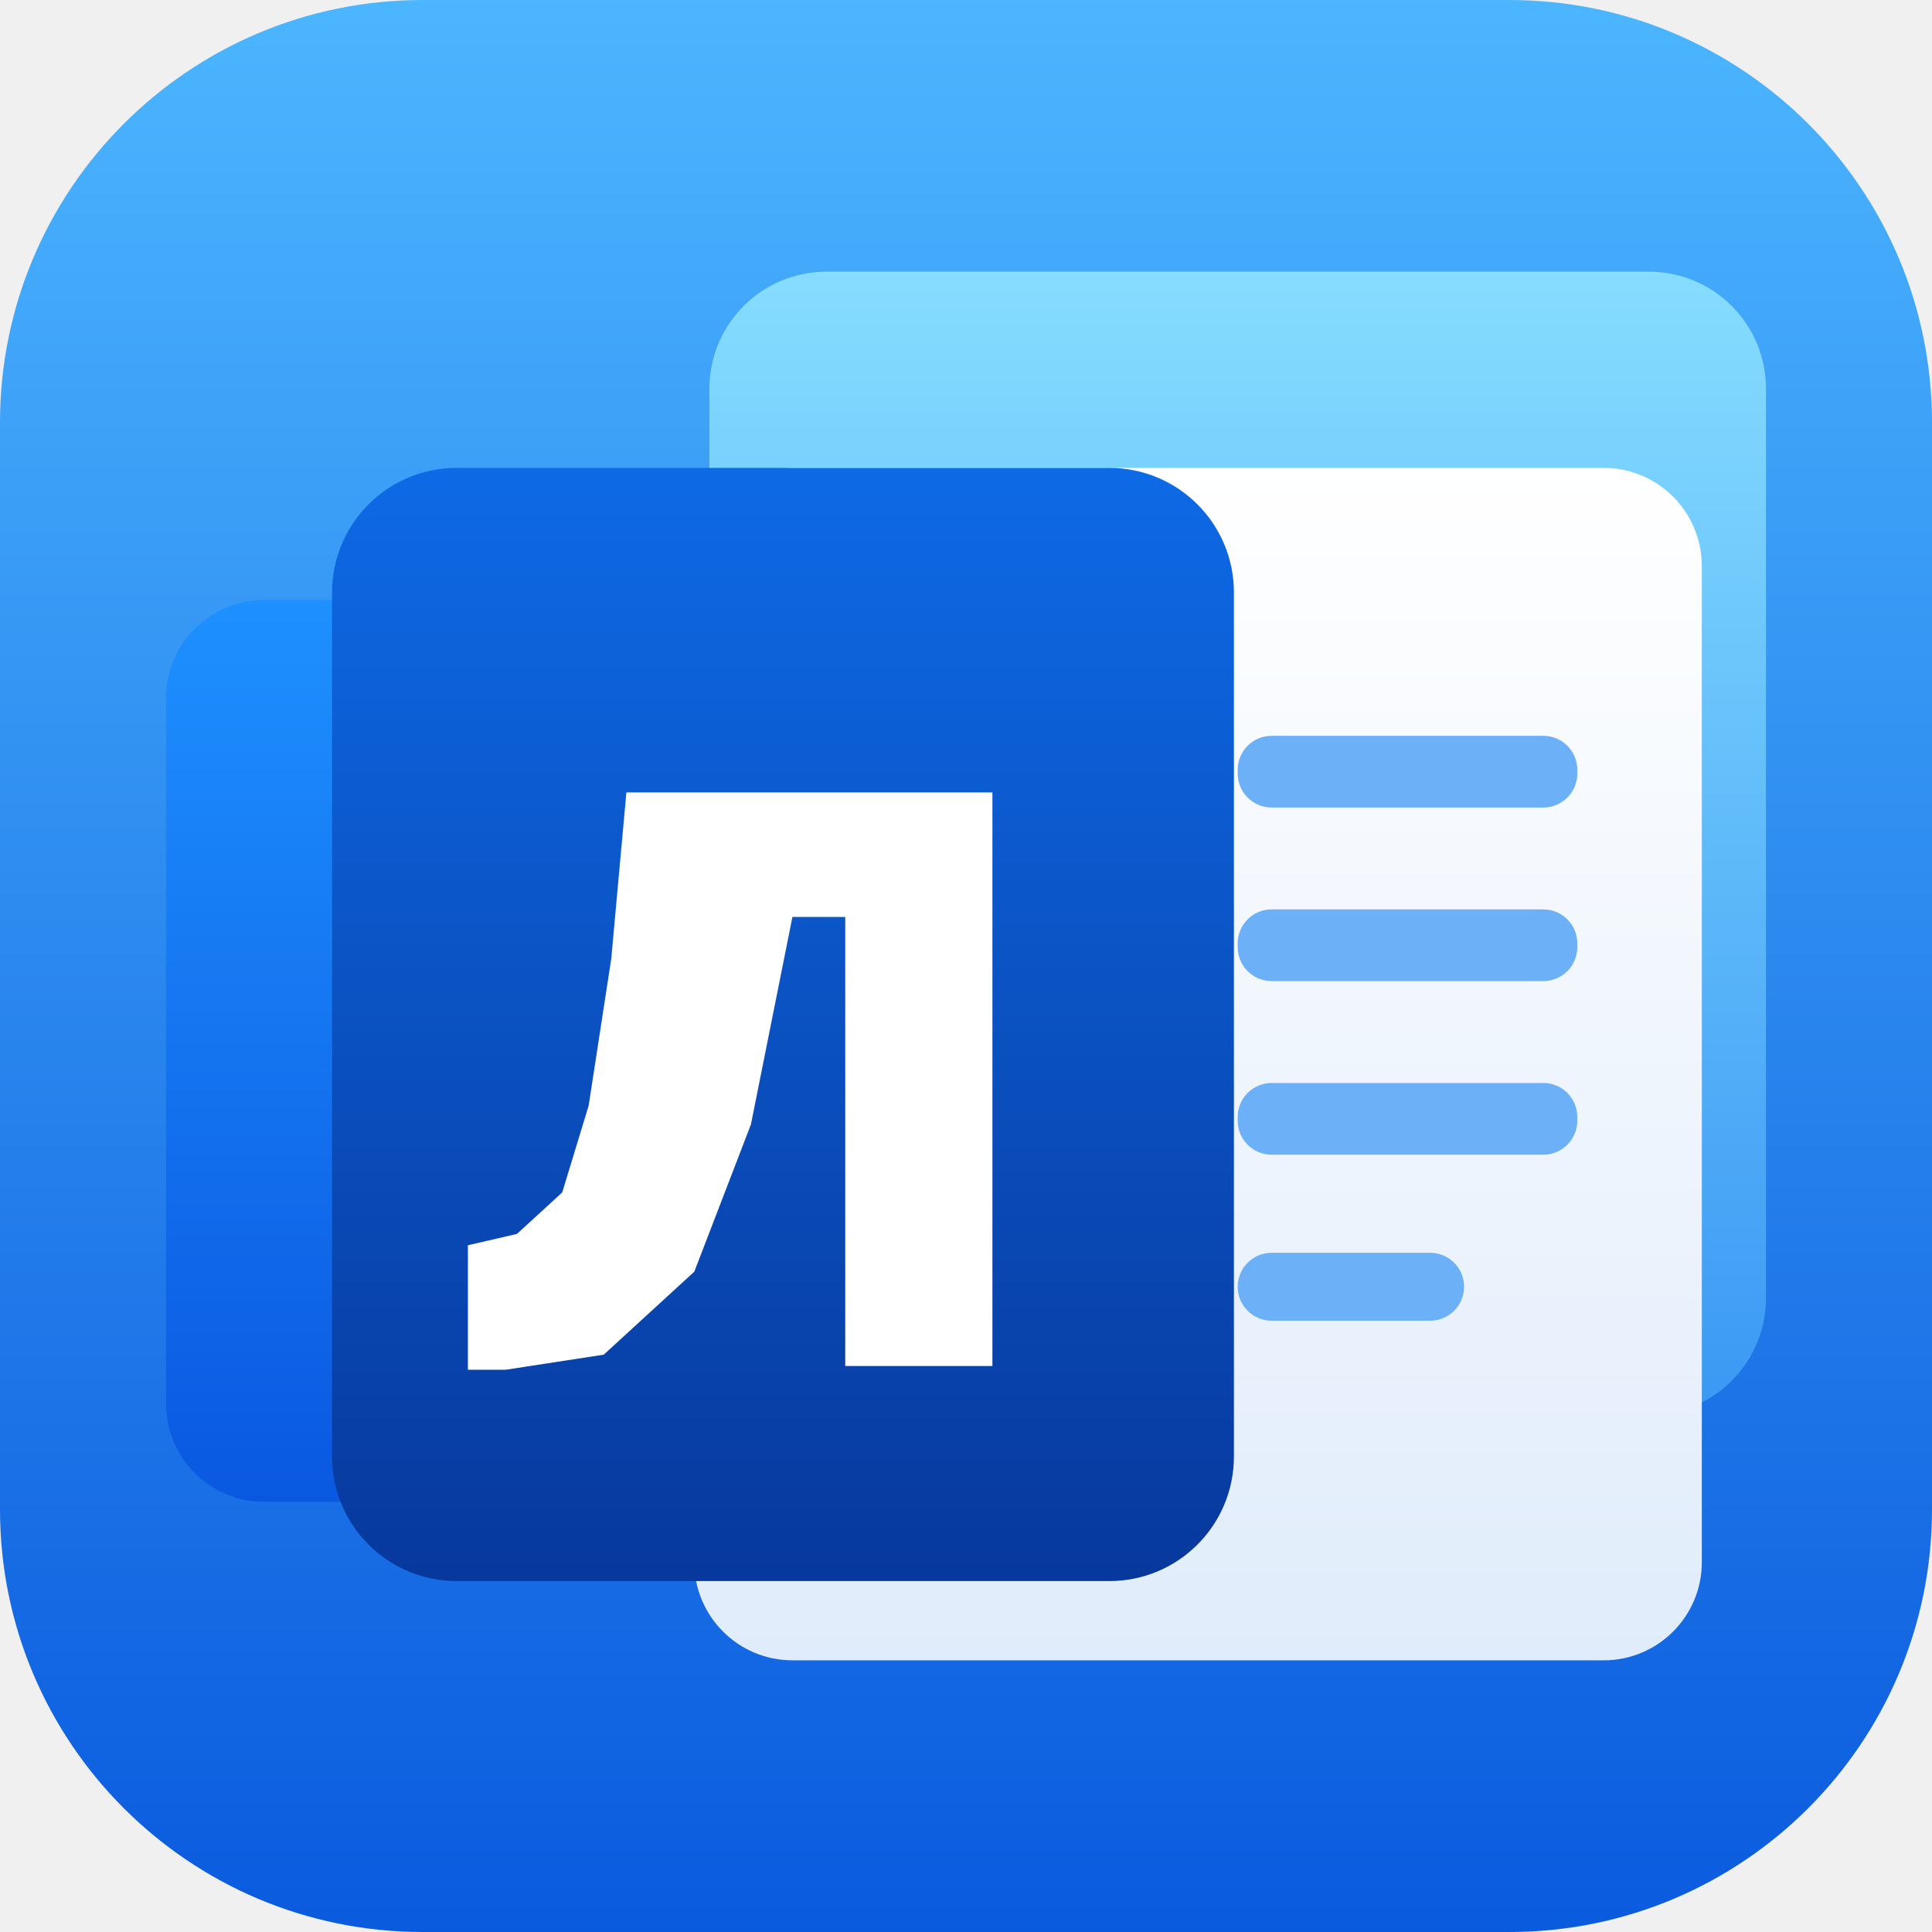
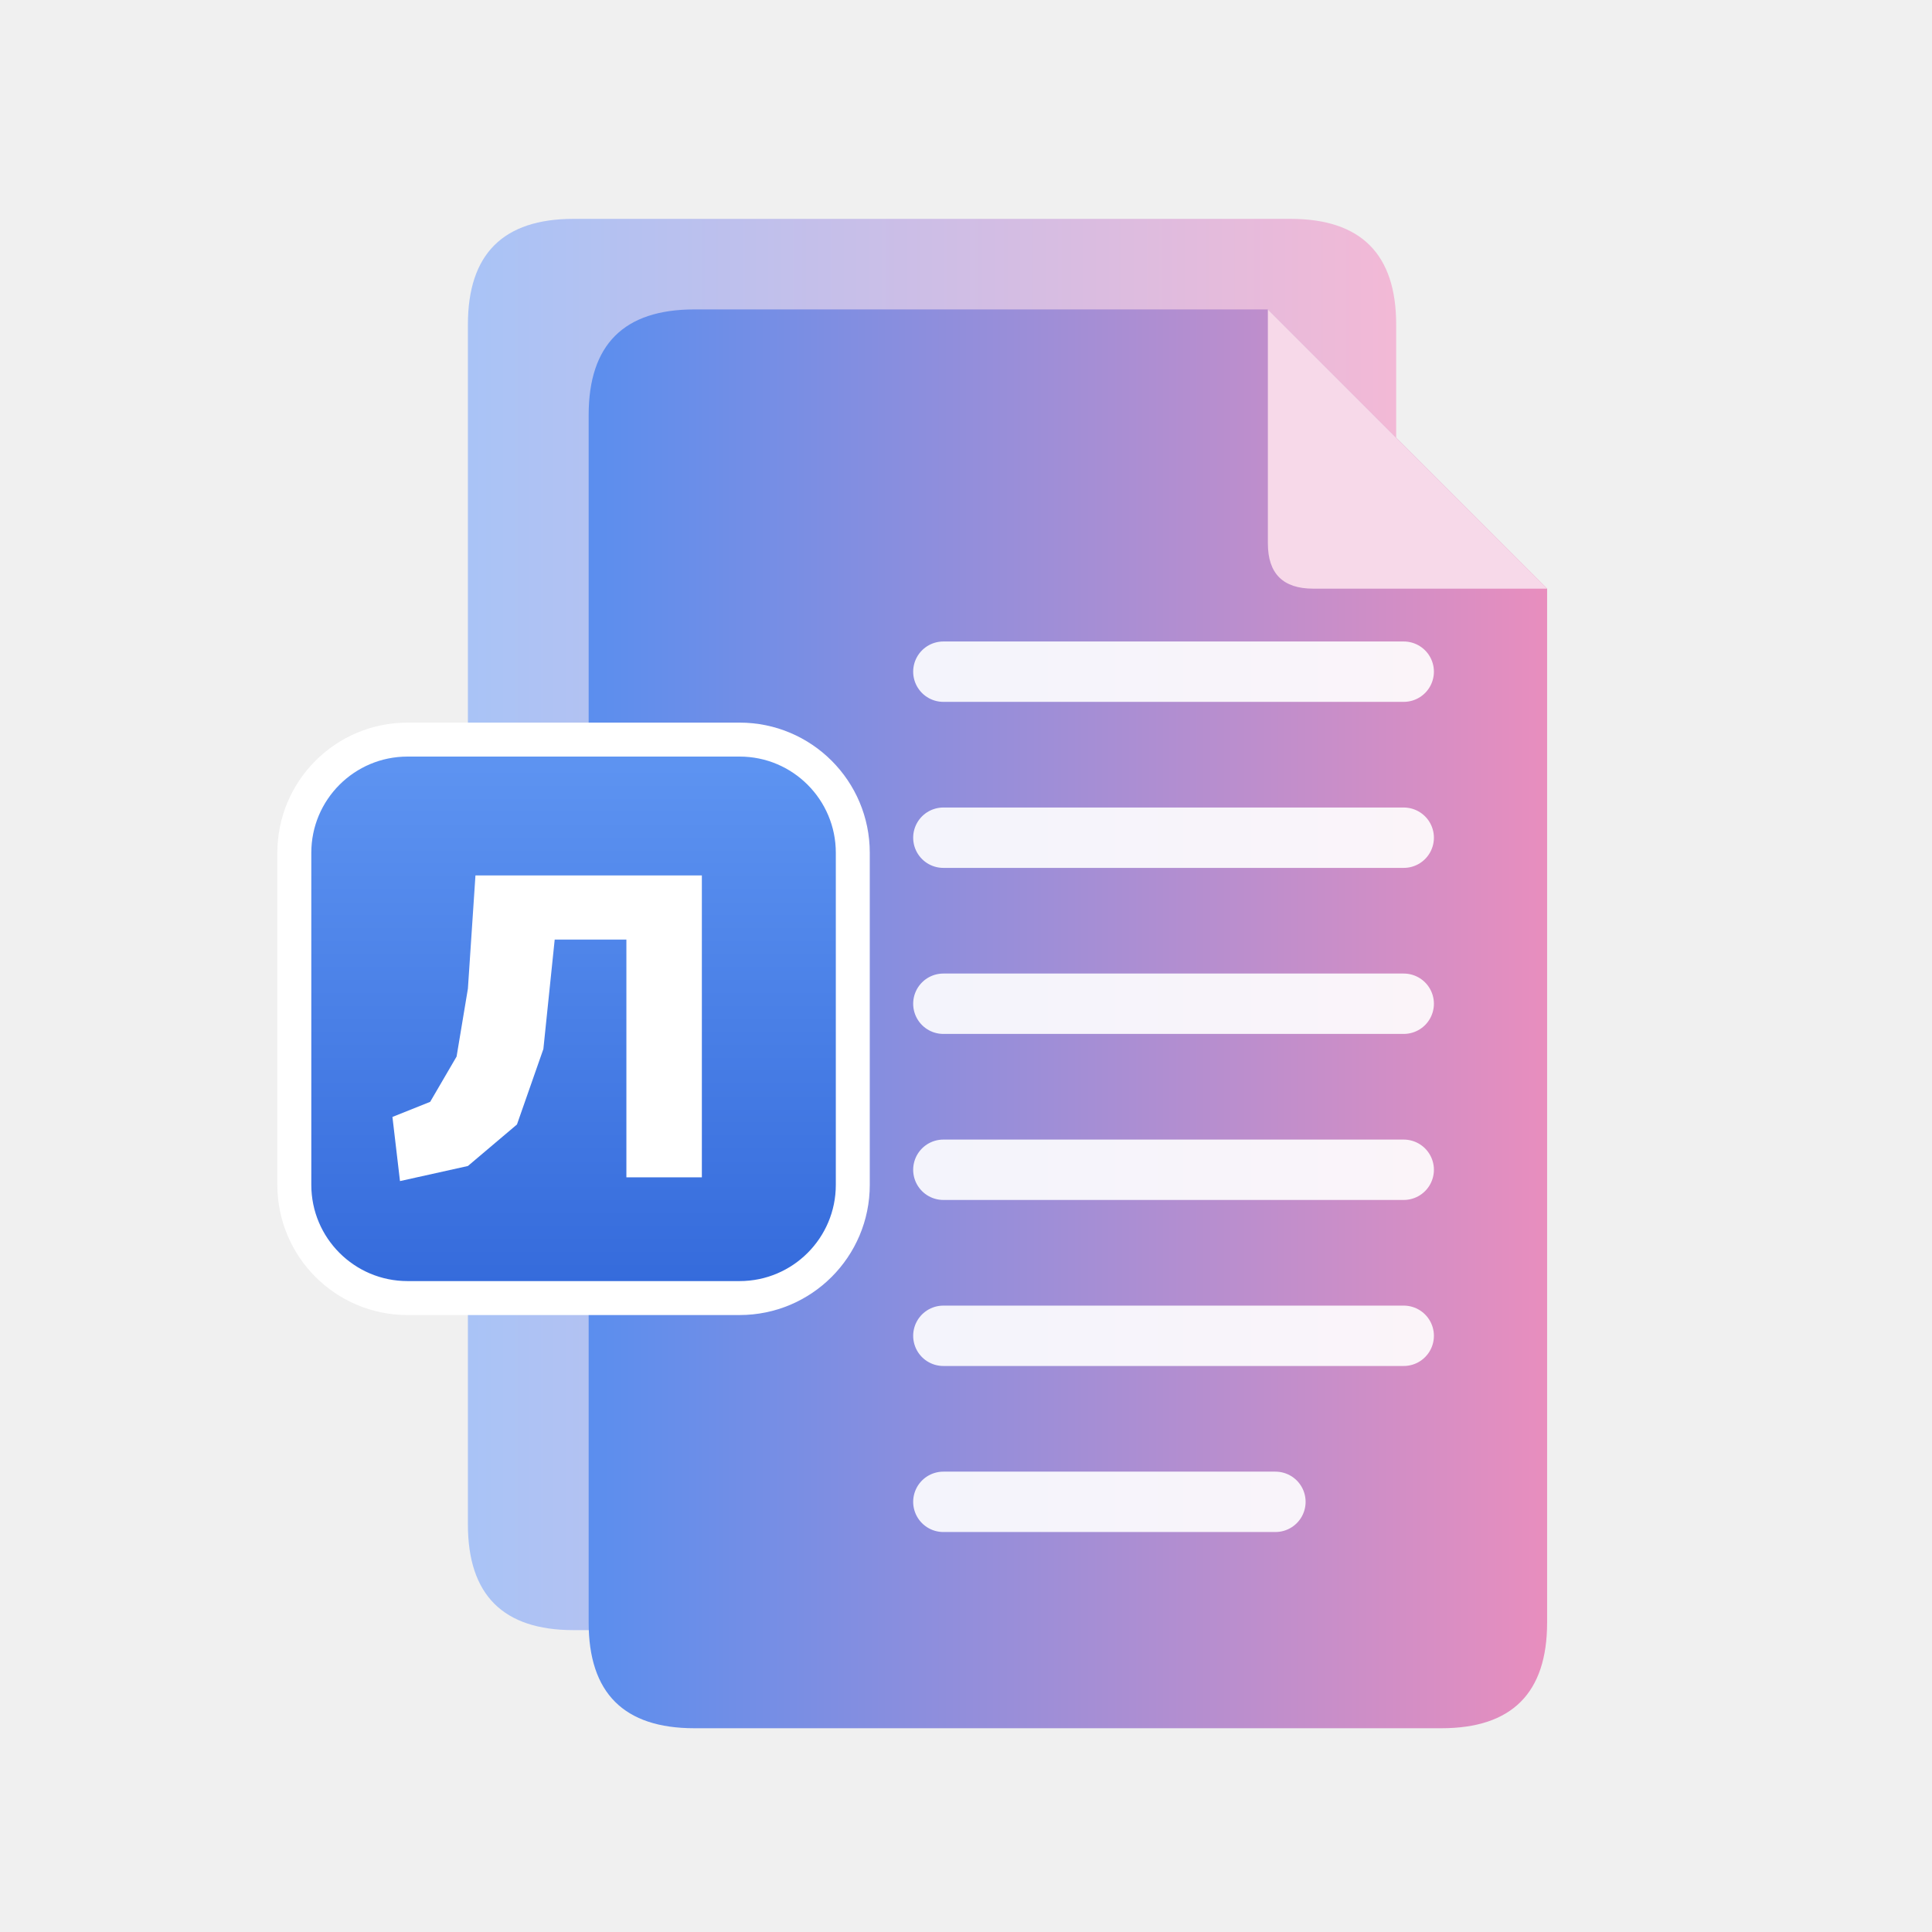
<svg xmlns="http://www.w3.org/2000/svg" viewBox="0 0 512 512">
  <defs>
+     <linearGradient id="p" x1="0" y1="0" x2="1" y2="0">
+       <stop offset="0" stop-color="#5B8EEE" />
+       <stop offset="1" stop-color="#E88EBE" />
+     </linearGradient>
+     <linearGradient id="b" x1="0" y1="0" x2="1" y2="0">
+       <stop offset="0" stop-color="#A9C3F6" />
+       <stop offset="1" stop-color="#F2B9D6" />
+     </linearGradient>
    <linearGradient id="t" x1="0" y1="0" x2="0" y2="1">
-       <stop offset="0" stop-color="#4CB6FF" />
-       <stop offset="1" stop-color="#0A5ADE" />
-     </linearGradient>
-     <linearGradient id="g0" x1="0" y1="0" x2="0" y2="1">
-       <stop offset="0" stop-color="#86DDFF" />
-       <stop offset="1" stop-color="#3A98F4" />
-     </linearGradient>
-     <linearGradient id="g1" x1="0" y1="0" x2="0" y2="1">
-       <stop offset="0" stop-color="#FFFFFF" />
-       <stop offset="1" stop-color="#E0ECFB" />
-     </linearGradient>
-     <linearGradient id="g2" x1="0" y1="0" x2="0" y2="1">
-       <stop offset="0" stop-color="#6CB0F8" />
-       <stop offset="1" stop-color="#6CB0F8" />
-     </linearGradient>
-     <linearGradient id="g3" x1="0" y1="0" x2="0" y2="1">
-       <stop offset="0" stop-color="#6CB0F8" />
-       <stop offset="1" stop-color="#6CB0F8" />
-     </linearGradient>
-     <linearGradient id="g4" x1="0" y1="0" x2="0" y2="1">
-       <stop offset="0" stop-color="#6CB0F8" />
-       <stop offset="1" stop-color="#6CB0F8" />
-     </linearGradient>
-     <linearGradient id="g5" x1="0" y1="0" x2="0" y2="1">
-       <stop offset="0" stop-color="#6CB0F8" />
-       <stop offset="1" stop-color="#6CB0F8" />
-     </linearGradient>
-     <linearGradient id="g6" x1="0" y1="0" x2="0" y2="1">
-       <stop offset="0" stop-color="#1E90FF" />
-       <stop offset="1" stop-color="#0A58E0" />
-     </linearGradient>
-     <linearGradient id="g7" x1="0" y1="0" x2="0" y2="1">
-       <stop offset="0" stop-color="#0E6AE6" />
-       <stop offset="1" stop-color="#07389C" />
+       <stop offset="0" stop-color="#5F95F2" />
+       <stop offset="1" stop-color="#346ADB" />
    </linearGradient>
  </defs>
-   <rect width="512" height="512" rx="112" fill="url(#t)" />
-   <rect x="188" y="72" width="280" height="303" rx="31" fill="url(#g0)" />
-   <rect x="184" y="124" width="267" height="316" rx="26" fill="url(#g1)" />
-   <rect x="328" y="195" width="90" height="19" rx="9" fill="url(#g2)" />
-   <rect x="328" y="241" width="90" height="19" rx="9" fill="url(#g3)" />
-   <rect x="328" y="287" width="90" height="19" rx="9" fill="url(#g4)" />
-   <rect x="328" y="332" width="60" height="18" rx="9" fill="url(#g5)" />
-   <rect x="44" y="159" width="90" height="239" rx="26" fill="url(#g6)" />
-   <rect x="88" y="124" width="239" height="295" rx="33" fill="url(#g7)" />
-   <polygon points="166,210 263,210 263,362 224,362 224,243 210,243 199,298 184,337 160,359 134,363 124,363 124,330 137,327 149,316 156,293 162,254" fill="#FFFFFF" />
+   <path d="M152,58L342,58Q370,58,370,86L370,404Q370,432,342,432L152,432Q124,432,124,404L124,86Q124,58,152,58z" fill="url(#b)" />
+   <path d="M184,82L336,82L410,156L410,430Q410,458,382,458L184,458Q156,458,156,430L156,110Q156,82,184,82z" fill="url(#p)" />
+   <path d="M336,82V144q0,12 12,12H410z" fill="#F7D9E9" />
+   <line x1="250" y1="178" x2="372" y2="178" stroke="#FFFFFF" stroke-opacity="0.9" stroke-width="16" stroke-linecap="round" />
+   <line x1="250" y1="222" x2="372" y2="222" stroke="#FFFFFF" stroke-opacity="0.9" stroke-width="16" stroke-linecap="round" />
+   <line x1="250" y1="266" x2="372" y2="266" stroke="#FFFFFF" stroke-opacity="0.9" stroke-width="16" stroke-linecap="round" />
+   <line x1="250" y1="310" x2="372" y2="310" stroke="#FFFFFF" stroke-opacity="0.9" stroke-width="16" stroke-linecap="round" />
+   <line x1="250" y1="354" x2="372" y2="354" stroke="#FFFFFF" stroke-opacity="0.9" stroke-width="16" stroke-linecap="round" />
+   <line x1="250" y1="398" x2="338" y2="398" stroke="#FFFFFF" stroke-opacity="0.9" stroke-width="16" stroke-linecap="round" />
+   <rect x="78" y="196" width="148" height="148" rx="30" fill="url(#t)" stroke="#FFFFFF" stroke-width="9" />
+   <polygon points="126,232 186,232 186,312 166,312 166,249 147,249 144,278 137,298 124,309 106,313 104,296 114,292 121,280 124,262" fill="#FFFFFF" />
</svg>
